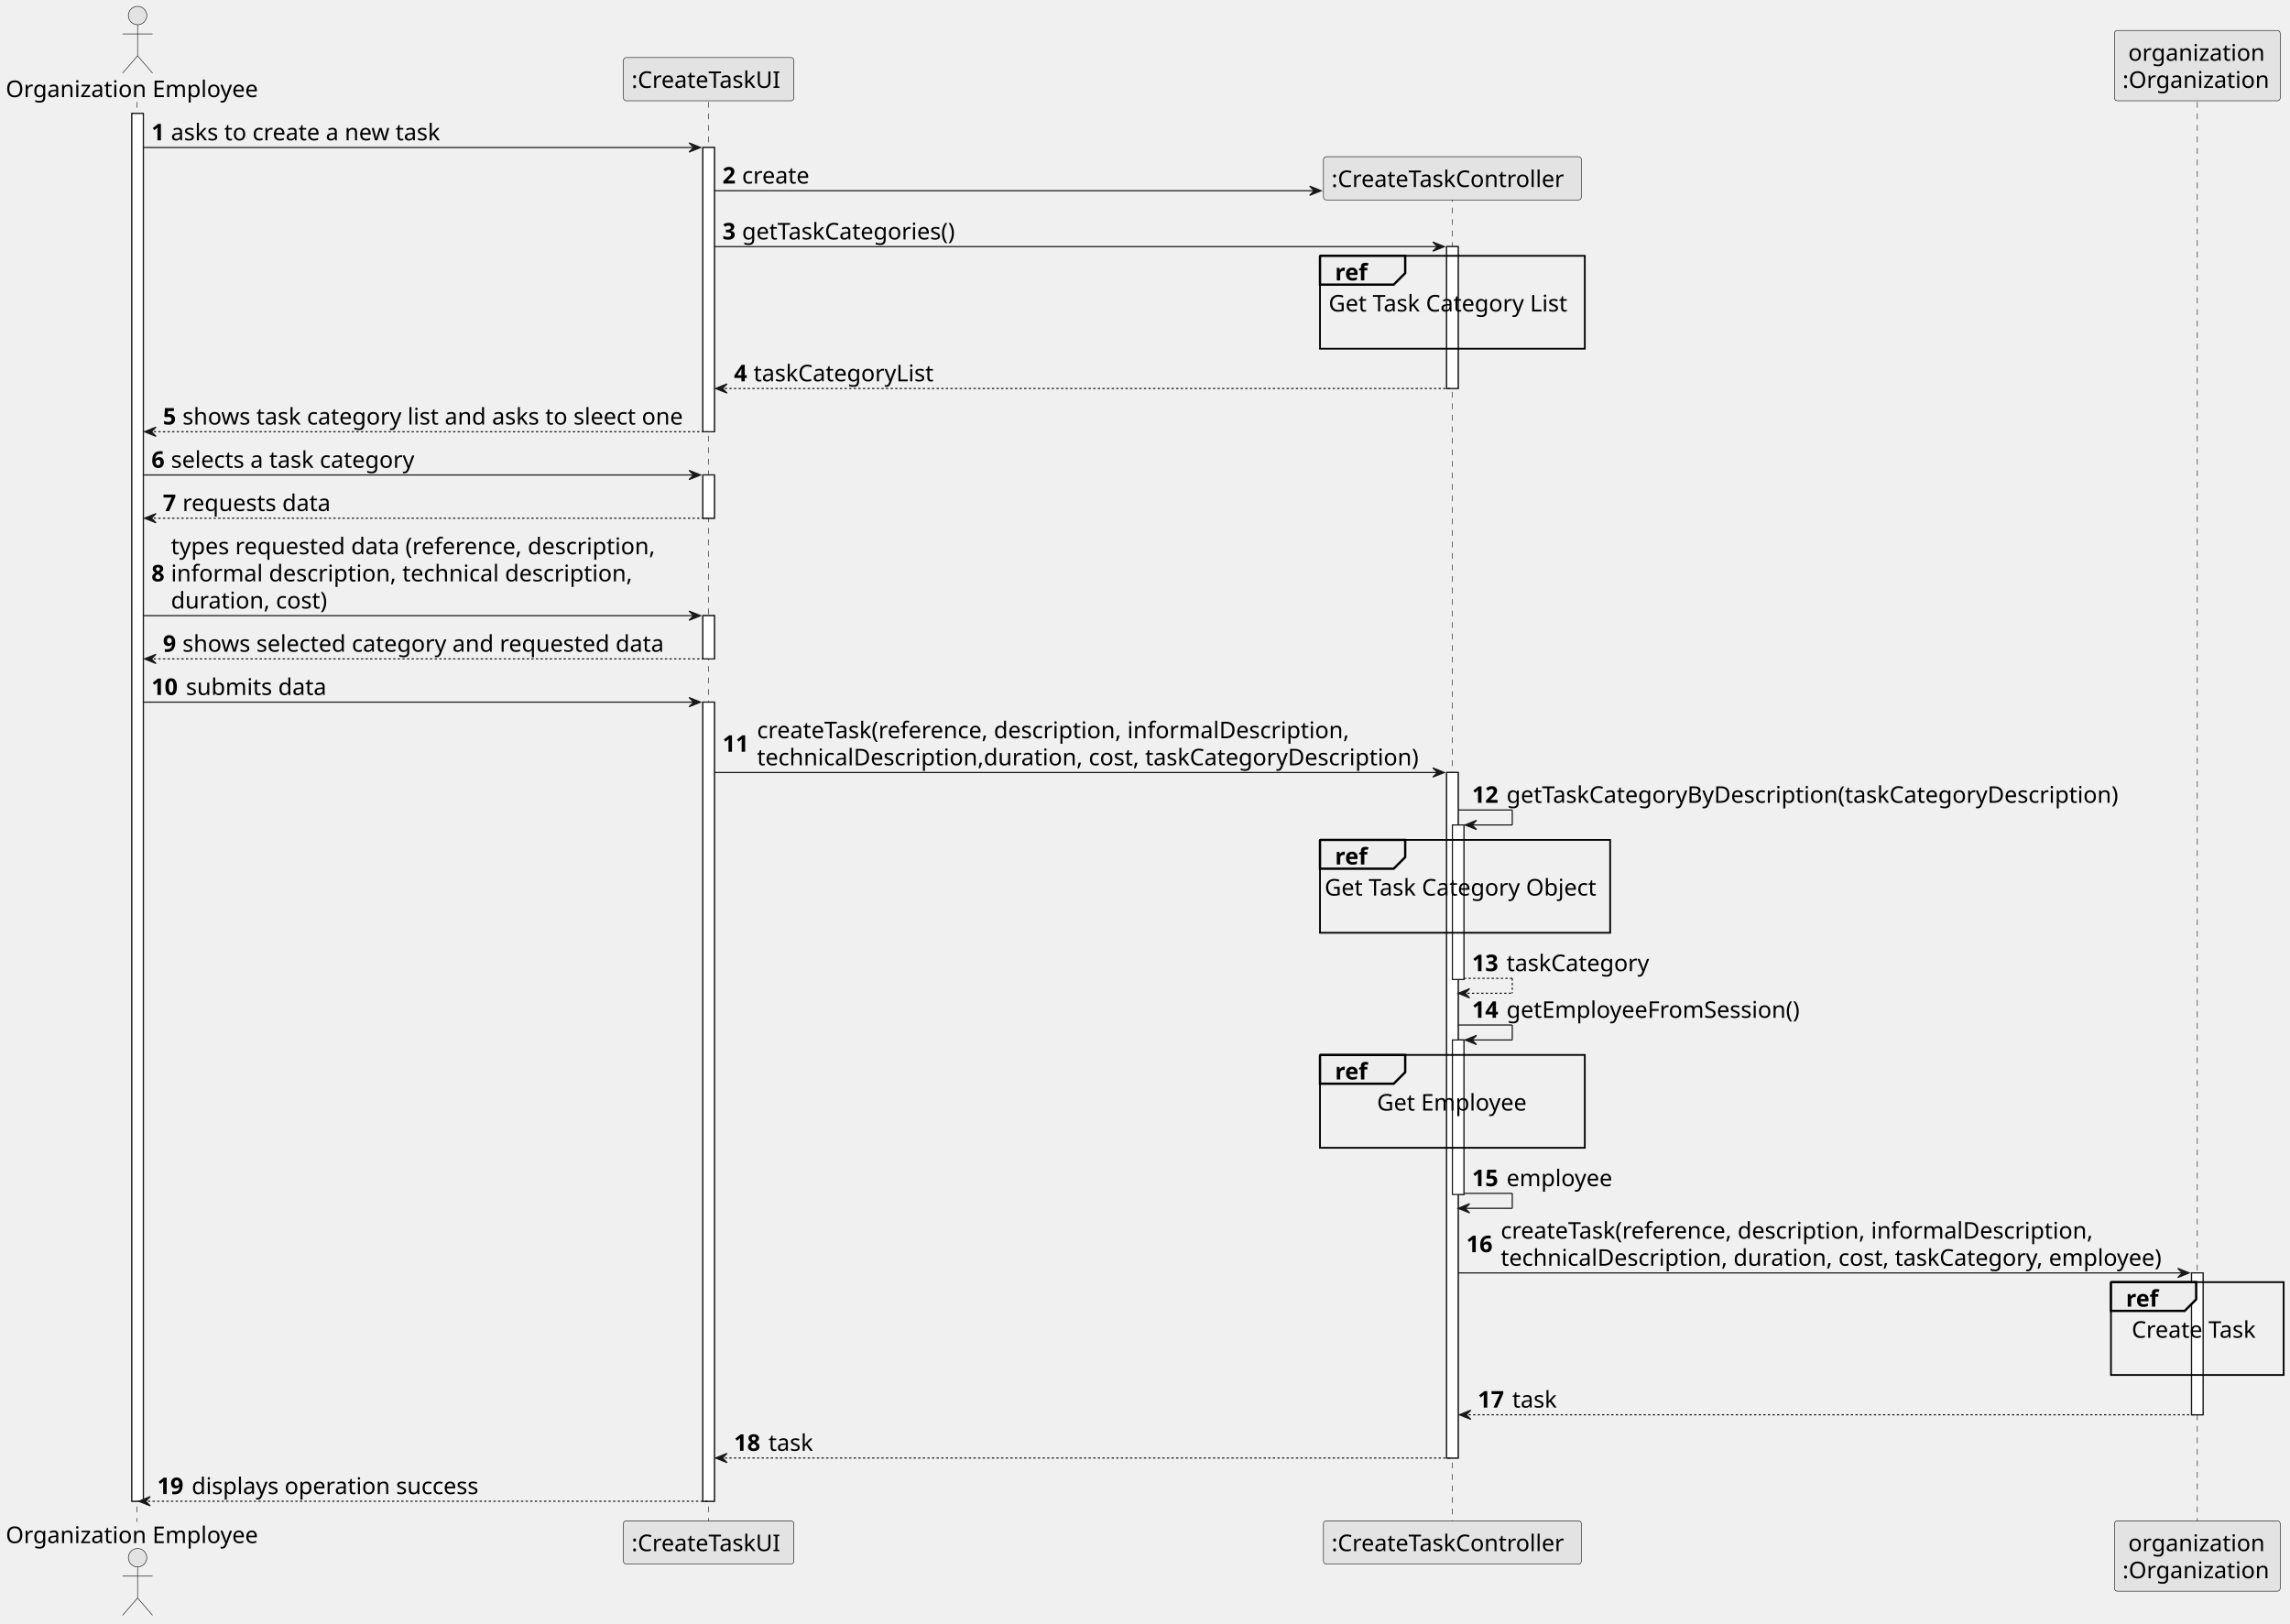
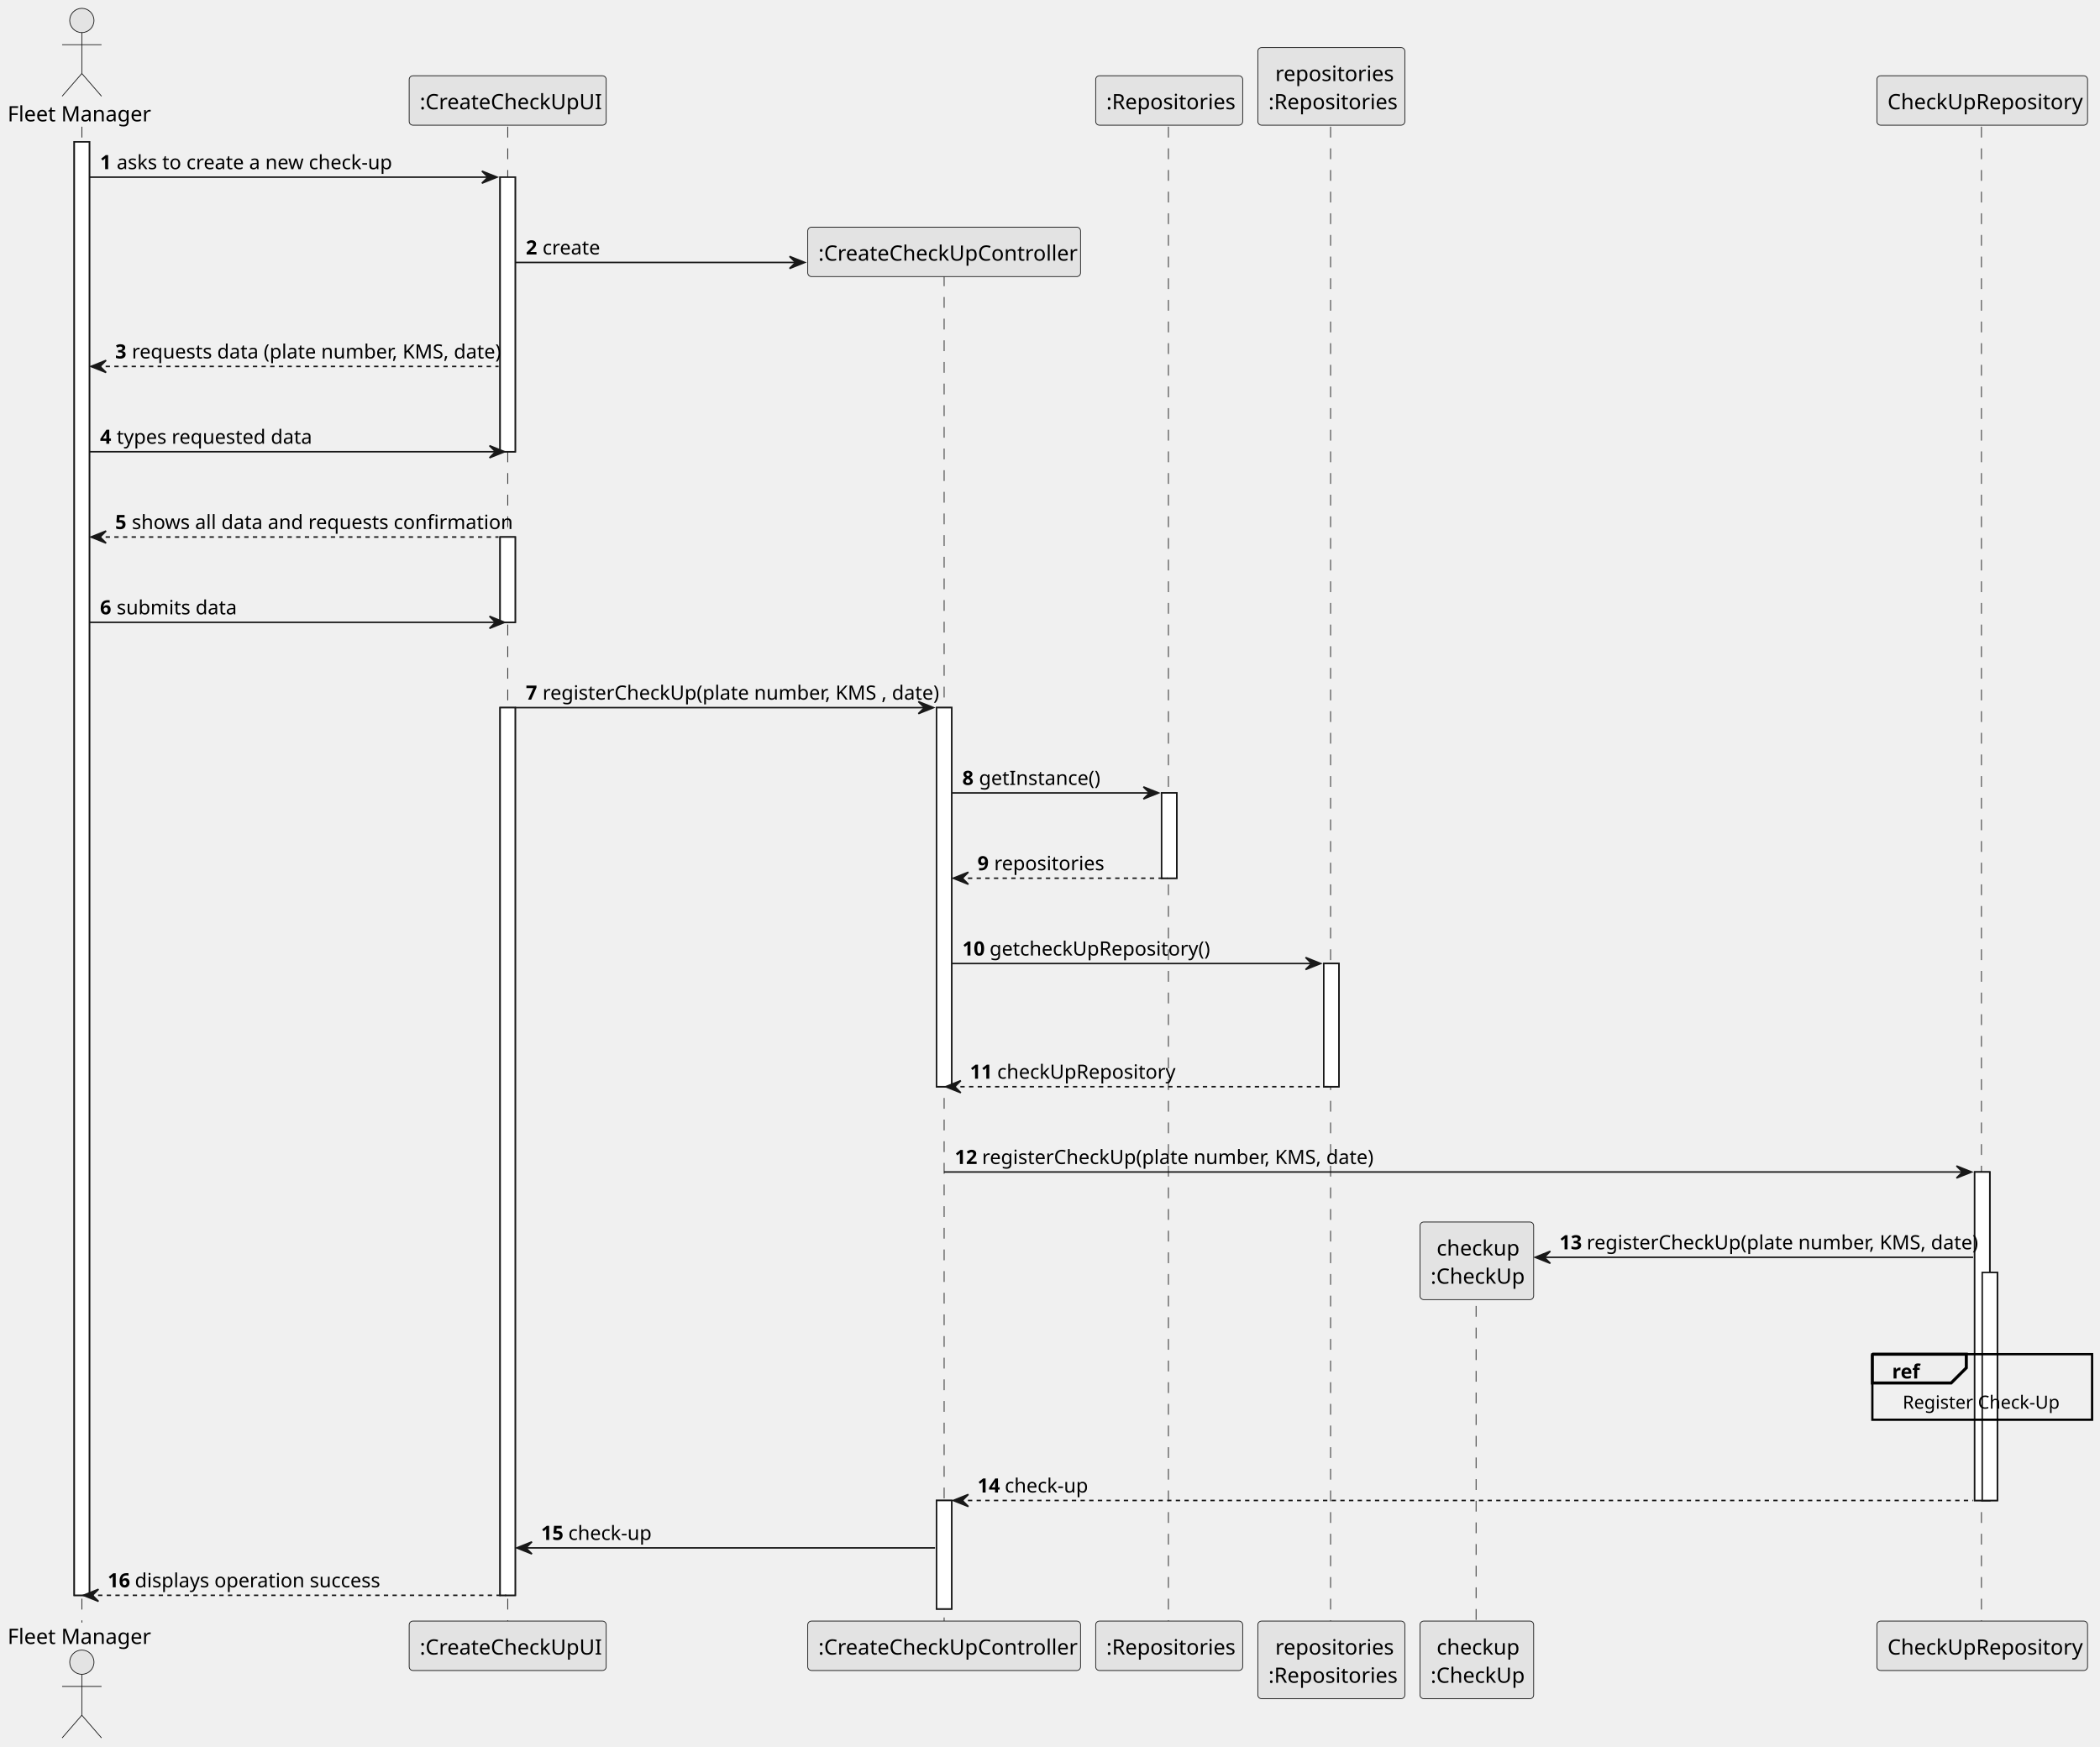
- <svg xmlns="http://www.w3.org/2000/svg" contentStyleType="text/css" height="1410px" preserveAspectRatio="none" style="width:1989px;height:1410px;background:#FFFFFF;" version="1.1" viewBox="0 0 1989 1410" width="1989px" zoomAndPan="magnify">
+ <svg xmlns="http://www.w3.org/2000/svg" contentStyleType="text/css" height="807.1px" preserveAspectRatio="none" style="width:970px;height:807px;background:#FFFFFF;" version="1.1" viewBox="0 0 970 807" width="970.2px" zoomAndPan="magnify">
  <defs />
  <g>
-     <rect fill="#FFFFFF" height="1205.414" style="stroke:#181818;stroke-width:1.0;" width="10" x="114.5" y="98.555" />
-     <rect fill="#FFFFFF" height="246.883" style="stroke:#181818;stroke-width:1.0;" width="10" x="610.5" y="128.109" />
-     <rect fill="#FFFFFF" height="37.555" style="stroke:#181818;stroke-width:1.0;" width="10" x="610.5" y="412.547" />
-     <rect fill="#FFFFFF" height="37.555" style="stroke:#181818;stroke-width:1.0;" width="10" x="610.5" y="534.766" />
-     <rect fill="#FFFFFF" height="694.094" style="stroke:#181818;stroke-width:1.0;" width="10" x="610.5" y="609.875" />
-     <rect fill="#FFFFFF" height="123.219" style="stroke:#181818;stroke-width:1.0;" width="10" x="1256.5" y="214.219" />
-     <rect fill="#FFFFFF" height="595.43" style="stroke:#181818;stroke-width:1.0;" width="10" x="1256.5" y="670.984" />
-     <rect fill="#FFFFFF" height="134.219" style="stroke:#181818;stroke-width:1.0;" width="10" x="1261.5" y="716.539" />
-     <rect fill="#FFFFFF" height="134.219" style="stroke:#181818;stroke-width:1.0;" width="10" x="1261.5" y="903.312" />
-     <rect fill="#FFFFFF" height="123.219" style="stroke:#181818;stroke-width:1.0;" width="10" x="1903.5" y="1105.641" />
-     <line style="stroke:#181818;stroke-width:0.5;stroke-dasharray:5.0,5.0;" x1="119" x2="119" y1="88.555" y2="1321.969" />
-     <line style="stroke:#181818;stroke-width:0.5;stroke-dasharray:5.0,5.0;" x1="615.5" x2="615.5" y1="88.555" y2="1321.969" />
-     <line style="stroke:#181818;stroke-width:0.5;stroke-dasharray:5.0,5.0;" x1="1261.5" x2="1261.5" y1="170.387" y2="1321.969" />
-     <line style="stroke:#181818;stroke-width:0.5;stroke-dasharray:5.0,5.0;" x1="1908.5" x2="1908.5" y1="88.555" y2="1321.969" />
-     <text fill="#000000" font-family="sans-serif" font-size="20" lengthAdjust="spacing" textLength="223" x="5" y="84.336">Organization Employee</text>
-     <ellipse cx="119.5" cy="13.5" fill="#E3E3E3" rx="8" ry="8" style="stroke:#181818;stroke-width:0.5;" />
-     <path d="M119.5,21.5 L119.5,48.5 M106.5,29.5 L132.5,29.5 M119.5,48.5 L106.5,63.5 M119.5,48.5 L132.5,63.5 " fill="none" style="stroke:#181818;stroke-width:0.5;" />
-     <text fill="#000000" font-family="sans-serif" font-size="20" lengthAdjust="spacing" textLength="223" x="5" y="1340.305">Organization Employee</text>
-     <ellipse cx="119.5" cy="1353.023" fill="#E3E3E3" rx="8" ry="8" style="stroke:#181818;stroke-width:0.5;" />
-     <path d="M119.5,1361.023 L119.5,1388.023 M106.5,1369.023 L132.5,1369.023 M119.5,1388.023 L106.5,1403.023 M119.5,1388.023 L132.5,1403.023 " fill="none" style="stroke:#181818;stroke-width:0.5;" />
-     <rect fill="#E3E3E3" height="37.555" rx="2.5" ry="2.5" style="stroke:#181818;stroke-width:0.5;" width="148" x="541.5" y="50" />
-     <text fill="#000000" font-family="sans-serif" font-size="20" lengthAdjust="spacing" textLength="134" x="548.5" y="76.336">:CreateTaskUI</text>
-     <rect fill="#E3E3E3" height="37.555" rx="2.5" ry="2.5" style="stroke:#181818;stroke-width:0.5;" width="148" x="541.5" y="1320.969" />
-     <text fill="#000000" font-family="sans-serif" font-size="20" lengthAdjust="spacing" textLength="134" x="548.5" y="1347.305">:CreateTaskUI</text>
-     <rect fill="#E3E3E3" height="37.555" rx="2.5" ry="2.5" style="stroke:#181818;stroke-width:0.5;" width="224" x="1149.5" y="1320.969" />
-     <text fill="#000000" font-family="sans-serif" font-size="20" lengthAdjust="spacing" textLength="210" x="1156.5" y="1347.305">:CreateTaskController</text>
-     <rect fill="#E3E3E3" height="61.109" rx="2.5" ry="2.5" style="stroke:#181818;stroke-width:0.5;" width="144" x="1836.5" y="26.445" />
-     <text fill="#000000" font-family="sans-serif" font-size="20" lengthAdjust="spacing" textLength="120" x="1848.5" y="52.781">organization</text>
-     <text fill="#000000" font-family="sans-serif" font-size="20" lengthAdjust="spacing" textLength="130" x="1843.5" y="76.336">:Organization</text>
-     <rect fill="#E3E3E3" height="61.109" rx="2.5" ry="2.5" style="stroke:#181818;stroke-width:0.5;" width="144" x="1836.5" y="1320.969" />
-     <text fill="#000000" font-family="sans-serif" font-size="20" lengthAdjust="spacing" textLength="120" x="1848.5" y="1347.305">organization</text>
-     <text fill="#000000" font-family="sans-serif" font-size="20" lengthAdjust="spacing" textLength="130" x="1843.5" y="1370.859">:Organization</text>
-     <rect fill="#FFFFFF" height="1205.414" style="stroke:#181818;stroke-width:1.0;" width="10" x="114.5" y="98.555" />
-     <rect fill="#FFFFFF" height="246.883" style="stroke:#181818;stroke-width:1.0;" width="10" x="610.5" y="128.109" />
-     <rect fill="#FFFFFF" height="37.555" style="stroke:#181818;stroke-width:1.0;" width="10" x="610.5" y="412.547" />
-     <rect fill="#FFFFFF" height="37.555" style="stroke:#181818;stroke-width:1.0;" width="10" x="610.5" y="534.766" />
-     <rect fill="#FFFFFF" height="694.094" style="stroke:#181818;stroke-width:1.0;" width="10" x="610.5" y="609.875" />
-     <rect fill="#FFFFFF" height="123.219" style="stroke:#181818;stroke-width:1.0;" width="10" x="1256.5" y="214.219" />
-     <rect fill="#FFFFFF" height="595.43" style="stroke:#181818;stroke-width:1.0;" width="10" x="1256.5" y="670.984" />
-     <rect fill="#FFFFFF" height="134.219" style="stroke:#181818;stroke-width:1.0;" width="10" x="1261.5" y="716.539" />
-     <rect fill="#FFFFFF" height="134.219" style="stroke:#181818;stroke-width:1.0;" width="10" x="1261.5" y="903.312" />
-     <rect fill="#FFFFFF" height="123.219" style="stroke:#181818;stroke-width:1.0;" width="10" x="1903.5" y="1105.641" />
-     <polygon fill="#181818" points="598.5,124.109,608.5,128.109,598.5,132.109,602.5,128.109" style="stroke:#181818;stroke-width:1.0;" />
-     <line style="stroke:#181818;stroke-width:1.0;" x1="124.5" x2="604.5" y1="128.109" y2="128.109" />
-     <text fill="#000000" font-family="sans-serif" font-size="20" font-weight="bold" lengthAdjust="spacing" textLength="13" x="131.5" y="121.891">1</text>
-     <text fill="#000000" font-family="sans-serif" font-size="20" lengthAdjust="spacing" textLength="239" x="148.5" y="121.891">asks to create a new task</text>
-     <polygon fill="#181818" points="1137.5,161.664,1147.5,165.664,1137.5,169.664,1141.5,165.664" style="stroke:#181818;stroke-width:1.0;" />
-     <line style="stroke:#181818;stroke-width:1.0;" x1="620.5" x2="1143.5" y1="165.664" y2="165.664" />
-     <text fill="#000000" font-family="sans-serif" font-size="20" font-weight="bold" lengthAdjust="spacing" textLength="13" x="627.5" y="159.445">2</text>
-     <text fill="#000000" font-family="sans-serif" font-size="20" lengthAdjust="spacing" textLength="58" x="644.5" y="159.445">create</text>
-     <rect fill="#E3E3E3" height="37.555" rx="2.5" ry="2.5" style="stroke:#181818;stroke-width:0.5;" width="224" x="1149.5" y="136.109" />
-     <text fill="#000000" font-family="sans-serif" font-size="20" lengthAdjust="spacing" textLength="210" x="1156.5" y="162.445">:CreateTaskController</text>
-     <polygon fill="#181818" points="1244.5,210.219,1254.5,214.219,1244.5,218.219,1248.5,214.219" style="stroke:#181818;stroke-width:1.0;" />
-     <line style="stroke:#181818;stroke-width:1.0;" x1="620.5" x2="1250.5" y1="214.219" y2="214.219" />
-     <text fill="#000000" font-family="sans-serif" font-size="20" font-weight="bold" lengthAdjust="spacing" textLength="13" x="627.5" y="208">3</text>
-     <text fill="#000000" font-family="sans-serif" font-size="20" lengthAdjust="spacing" textLength="192" x="644.5" y="208">getTaskCategories()</text>
-     <rect fill="none" height="80.664" style="stroke:#000000;stroke-width:1.5;" width="230" x="1146.5" y="222.219" />
-     <path d="M1146.5,222.219 L1220.5,222.219 L1220.5,237.219 L1210.5,247.219 L1146.5,247.219 L1146.5,222.219 " fill="#EEEEEE" style="stroke:#000000;stroke-width:2.0;" />
-     <text fill="#000000" font-family="sans-serif" font-size="20" font-weight="bold" lengthAdjust="spacing" textLength="29" x="1159.5" y="243.555">ref</text>
-     <text fill="#000000" font-family="sans-serif" font-size="20" lengthAdjust="spacing" textLength="215" x="1154" y="270.555">Get Task Category List</text>
-     <text fill="#000000" font-family="sans-serif" font-size="20" lengthAdjust="spacing" textLength="6" x="1258.5" y="294.109"> </text>
-     <polygon fill="#181818" points="631.5,333.438,621.5,337.438,631.5,341.438,627.5,337.438" style="stroke:#181818;stroke-width:1.0;" />
-     <line style="stroke:#181818;stroke-width:1.0;stroke-dasharray:2.0,2.0;" x1="625.5" x2="1260.5" y1="337.438" y2="337.438" />
-     <text fill="#000000" font-family="sans-serif" font-size="20" font-weight="bold" lengthAdjust="spacing" textLength="13" x="637.5" y="331.219">4</text>
-     <text fill="#000000" font-family="sans-serif" font-size="20" lengthAdjust="spacing" textLength="159" x="654.5" y="331.219">taskCategoryList</text>
-     <polygon fill="#181818" points="135.5,370.992,125.5,374.992,135.5,378.992,131.5,374.992" style="stroke:#181818;stroke-width:1.0;" />
-     <line style="stroke:#181818;stroke-width:1.0;stroke-dasharray:2.0,2.0;" x1="129.5" x2="614.5" y1="374.992" y2="374.992" />
-     <text fill="#000000" font-family="sans-serif" font-size="20" font-weight="bold" lengthAdjust="spacing" textLength="13" x="141.5" y="368.773">5</text>
-     <text fill="#000000" font-family="sans-serif" font-size="20" lengthAdjust="spacing" textLength="445" x="158.5" y="368.773">shows task category list and asks to sleect one</text>
-     <polygon fill="#181818" points="598.5,408.547,608.5,412.547,598.5,416.547,602.5,412.547" style="stroke:#181818;stroke-width:1.0;" />
-     <line style="stroke:#181818;stroke-width:1.0;" x1="124.5" x2="604.5" y1="412.547" y2="412.547" />
-     <text fill="#000000" font-family="sans-serif" font-size="20" font-weight="bold" lengthAdjust="spacing" textLength="13" x="131.5" y="406.328">6</text>
-     <text fill="#000000" font-family="sans-serif" font-size="20" lengthAdjust="spacing" textLength="215" x="148.5" y="406.328">selects a task category</text>
-     <polygon fill="#181818" points="135.5,446.102,125.5,450.102,135.5,454.102,131.5,450.102" style="stroke:#181818;stroke-width:1.0;" />
-     <line style="stroke:#181818;stroke-width:1.0;stroke-dasharray:2.0,2.0;" x1="129.5" x2="614.5" y1="450.102" y2="450.102" />
-     <text fill="#000000" font-family="sans-serif" font-size="20" font-weight="bold" lengthAdjust="spacing" textLength="13" x="141.5" y="443.883">7</text>
-     <text fill="#000000" font-family="sans-serif" font-size="20" lengthAdjust="spacing" textLength="130" x="158.5" y="443.883">requests data</text>
-     <polygon fill="#181818" points="598.5,530.766,608.5,534.766,598.5,538.766,602.5,534.766" style="stroke:#181818;stroke-width:1.0;" />
-     <line style="stroke:#181818;stroke-width:1.0;" x1="124.5" x2="604.5" y1="534.766" y2="534.766" />
-     <text fill="#000000" font-family="sans-serif" font-size="20" font-weight="bold" lengthAdjust="spacing" textLength="13" x="131.5" y="504.992">8</text>
-     <text fill="#000000" font-family="sans-serif" font-size="20" lengthAdjust="spacing" textLength="429" x="148.5" y="481.438">types requested data (reference, description,</text>
-     <text fill="#000000" font-family="sans-serif" font-size="20" lengthAdjust="spacing" textLength="412" x="148.5" y="504.992">informal description, technical description,</text>
-     <text fill="#000000" font-family="sans-serif" font-size="20" lengthAdjust="spacing" textLength="139" x="148.5" y="528.547">duration, cost)</text>
-     <polygon fill="#181818" points="135.5,568.32,125.5,572.32,135.5,576.32,131.5,572.32" style="stroke:#181818;stroke-width:1.0;" />
-     <line style="stroke:#181818;stroke-width:1.0;stroke-dasharray:2.0,2.0;" x1="129.5" x2="614.5" y1="572.32" y2="572.32" />
-     <text fill="#000000" font-family="sans-serif" font-size="20" font-weight="bold" lengthAdjust="spacing" textLength="13" x="141.5" y="566.102">9</text>
-     <text fill="#000000" font-family="sans-serif" font-size="20" lengthAdjust="spacing" textLength="423" x="158.5" y="566.102">shows selected category and requested data</text>
-     <polygon fill="#181818" points="598.5,605.875,608.5,609.875,598.5,613.875,602.5,609.875" style="stroke:#181818;stroke-width:1.0;" />
-     <line style="stroke:#181818;stroke-width:1.0;" x1="124.5" x2="604.5" y1="609.875" y2="609.875" />
-     <text fill="#000000" font-family="sans-serif" font-size="20" font-weight="bold" lengthAdjust="spacing" textLength="26" x="131.5" y="603.656">10</text>
-     <text fill="#000000" font-family="sans-serif" font-size="20" lengthAdjust="spacing" textLength="125" x="161.5" y="603.656">submits data</text>
-     <polygon fill="#181818" points="1244.5,666.984,1254.5,670.984,1244.5,674.984,1248.5,670.984" style="stroke:#181818;stroke-width:1.0;" />
-     <line style="stroke:#181818;stroke-width:1.0;" x1="620.5" x2="1250.5" y1="670.984" y2="670.984" />
-     <text fill="#000000" font-family="sans-serif" font-size="20" font-weight="bold" lengthAdjust="spacing" textLength="26" x="627.5" y="652.988">11</text>
-     <text fill="#000000" font-family="sans-serif" font-size="20" lengthAdjust="spacing" textLength="529" x="657.5" y="641.211">createTask(reference, description, informalDescription,</text>
-     <text fill="#000000" font-family="sans-serif" font-size="20" lengthAdjust="spacing" textLength="587" x="657.5" y="664.766">technicalDescription,duration, cost, taskCategoryDescription)</text>
-     <line style="stroke:#181818;stroke-width:1.0;" x1="1266.5" x2="1313.5" y1="703.539" y2="703.539" />
-     <line style="stroke:#181818;stroke-width:1.0;" x1="1313.5" x2="1313.5" y1="703.539" y2="716.539" />
-     <line style="stroke:#181818;stroke-width:1.0;" x1="1272.5" x2="1313.5" y1="716.539" y2="716.539" />
-     <polygon fill="#181818" points="1282.5,712.539,1272.5,716.539,1282.5,720.539,1278.5,716.539" style="stroke:#181818;stroke-width:1.0;" />
-     <text fill="#000000" font-family="sans-serif" font-size="20" font-weight="bold" lengthAdjust="spacing" textLength="26" x="1278.5" y="697.32">12</text>
-     <text fill="#000000" font-family="sans-serif" font-size="20" lengthAdjust="spacing" textLength="542" x="1308.5" y="697.32">getTaskCategoryByDescription(taskCategoryDescription)</text>
-     <rect fill="none" height="80.664" style="stroke:#000000;stroke-width:1.5;" width="252" x="1146.5" y="729.539" />
-     <path d="M1146.5,729.539 L1220.5,729.539 L1220.5,744.539 L1210.5,754.539 L1146.5,754.539 L1146.5,729.539 " fill="#EEEEEE" style="stroke:#000000;stroke-width:2.0;" />
-     <text fill="#000000" font-family="sans-serif" font-size="20" font-weight="bold" lengthAdjust="spacing" textLength="29" x="1159.5" y="750.875">ref</text>
-     <text fill="#000000" font-family="sans-serif" font-size="20" lengthAdjust="spacing" textLength="244" x="1150.5" y="777.875">Get Task Category Object</text>
-     <text fill="#000000" font-family="sans-serif" font-size="20" lengthAdjust="spacing" textLength="6" x="1269.5" y="801.43"> </text>
-     <line style="stroke:#181818;stroke-width:1.0;stroke-dasharray:2.0,2.0;" x1="1271.5" x2="1313.5" y1="849.758" y2="849.758" />
-     <line style="stroke:#181818;stroke-width:1.0;stroke-dasharray:2.0,2.0;" x1="1313.5" x2="1313.5" y1="849.758" y2="862.758" />
-     <line style="stroke:#181818;stroke-width:1.0;stroke-dasharray:2.0,2.0;" x1="1266.5" x2="1313.5" y1="862.758" y2="862.758" />
-     <polygon fill="#181818" points="1276.5,858.758,1266.5,862.758,1276.5,866.758,1272.5,862.758" style="stroke:#181818;stroke-width:1.0;" />
-     <text fill="#000000" font-family="sans-serif" font-size="20" font-weight="bold" lengthAdjust="spacing" textLength="26" x="1278.5" y="843.539">13</text>
-     <text fill="#000000" font-family="sans-serif" font-size="20" lengthAdjust="spacing" textLength="125" x="1308.5" y="843.539">taskCategory</text>
-     <line style="stroke:#181818;stroke-width:1.0;" x1="1266.5" x2="1313.5" y1="890.312" y2="890.312" />
-     <line style="stroke:#181818;stroke-width:1.0;" x1="1313.5" x2="1313.5" y1="890.312" y2="903.312" />
-     <line style="stroke:#181818;stroke-width:1.0;" x1="1272.5" x2="1313.5" y1="903.312" y2="903.312" />
-     <polygon fill="#181818" points="1282.5,899.312,1272.5,903.312,1282.5,907.312,1278.5,903.312" style="stroke:#181818;stroke-width:1.0;" />
-     <text fill="#000000" font-family="sans-serif" font-size="20" font-weight="bold" lengthAdjust="spacing" textLength="26" x="1278.5" y="884.094">14</text>
-     <text fill="#000000" font-family="sans-serif" font-size="20" lengthAdjust="spacing" textLength="259" x="1308.5" y="884.094">getEmployeeFromSession()</text>
-     <rect fill="none" height="80.664" style="stroke:#000000;stroke-width:1.5;" width="230" x="1146.5" y="916.312" />
-     <path d="M1146.5,916.312 L1220.5,916.312 L1220.5,931.312 L1210.5,941.312 L1146.5,941.312 L1146.5,916.312 " fill="#EEEEEE" style="stroke:#000000;stroke-width:2.0;" />
-     <text fill="#000000" font-family="sans-serif" font-size="20" font-weight="bold" lengthAdjust="spacing" textLength="29" x="1159.5" y="937.648">ref</text>
-     <text fill="#000000" font-family="sans-serif" font-size="20" lengthAdjust="spacing" textLength="131" x="1196" y="964.648">Get Employee</text>
-     <text fill="#000000" font-family="sans-serif" font-size="20" lengthAdjust="spacing" textLength="6" x="1258.5" y="988.203"> </text>
-     <line style="stroke:#181818;stroke-width:1.0;" x1="1271.5" x2="1313.5" y1="1036.531" y2="1036.531" />
-     <line style="stroke:#181818;stroke-width:1.0;" x1="1313.5" x2="1313.5" y1="1036.531" y2="1049.531" />
-     <line style="stroke:#181818;stroke-width:1.0;" x1="1266.5" x2="1313.5" y1="1049.531" y2="1049.531" />
-     <polygon fill="#181818" points="1276.5,1045.531,1266.5,1049.531,1276.5,1053.531,1272.5,1049.531" style="stroke:#181818;stroke-width:1.0;" />
-     <text fill="#000000" font-family="sans-serif" font-size="20" font-weight="bold" lengthAdjust="spacing" textLength="26" x="1278.5" y="1030.312">15</text>
-     <text fill="#000000" font-family="sans-serif" font-size="20" lengthAdjust="spacing" textLength="93" x="1308.5" y="1030.312">employee</text>
-     <polygon fill="#181818" points="1891.5,1101.641,1901.5,1105.641,1891.5,1109.641,1895.5,1105.641" style="stroke:#181818;stroke-width:1.0;" />
-     <line style="stroke:#181818;stroke-width:1.0;" x1="1266.5" x2="1897.5" y1="1105.641" y2="1105.641" />
-     <text fill="#000000" font-family="sans-serif" font-size="20" font-weight="bold" lengthAdjust="spacing" textLength="26" x="1273.5" y="1087.645">16</text>
-     <text fill="#000000" font-family="sans-serif" font-size="20" lengthAdjust="spacing" textLength="529" x="1303.5" y="1075.867">createTask(reference, description, informalDescription,</text>
-     <text fill="#000000" font-family="sans-serif" font-size="20" lengthAdjust="spacing" textLength="588" x="1303.5" y="1099.422">technicalDescription, duration, cost, taskCategory, employee)</text>
-     <rect fill="none" height="80.664" style="stroke:#000000;stroke-width:1.5;" width="150" x="1833.5" y="1113.641" />
-     <path d="M1833.5,1113.641 L1907.5,1113.641 L1907.5,1128.641 L1897.5,1138.641 L1833.5,1138.641 L1833.5,1113.641 " fill="#EEEEEE" style="stroke:#000000;stroke-width:2.0;" />
-     <text fill="#000000" font-family="sans-serif" font-size="20" font-weight="bold" lengthAdjust="spacing" textLength="29" x="1846.5" y="1134.977">ref</text>
-     <text fill="#000000" font-family="sans-serif" font-size="20" lengthAdjust="spacing" textLength="114" x="1851.5" y="1161.977">Create Task</text>
-     <text fill="#000000" font-family="sans-serif" font-size="20" lengthAdjust="spacing" textLength="6" x="1905.5" y="1185.531"> </text>
-     <polygon fill="#181818" points="1277.5,1224.859,1267.5,1228.859,1277.5,1232.859,1273.5,1228.859" style="stroke:#181818;stroke-width:1.0;" />
-     <line style="stroke:#181818;stroke-width:1.0;stroke-dasharray:2.0,2.0;" x1="1271.5" x2="1907.5" y1="1228.859" y2="1228.859" />
-     <text fill="#000000" font-family="sans-serif" font-size="20" font-weight="bold" lengthAdjust="spacing" textLength="26" x="1283.5" y="1222.641">17</text>
-     <text fill="#000000" font-family="sans-serif" font-size="20" lengthAdjust="spacing" textLength="40" x="1313.5" y="1222.641">task</text>
-     <polygon fill="#181818" points="631.5,1262.414,621.5,1266.414,631.5,1270.414,627.5,1266.414" style="stroke:#181818;stroke-width:1.0;" />
-     <line style="stroke:#181818;stroke-width:1.0;stroke-dasharray:2.0,2.0;" x1="625.5" x2="1260.5" y1="1266.414" y2="1266.414" />
-     <text fill="#000000" font-family="sans-serif" font-size="20" font-weight="bold" lengthAdjust="spacing" textLength="26" x="637.5" y="1260.195">18</text>
-     <text fill="#000000" font-family="sans-serif" font-size="20" lengthAdjust="spacing" textLength="40" x="667.5" y="1260.195">task</text>
-     <polygon fill="#181818" points="130.5,1299.969,120.5,1303.969,130.5,1307.969,126.5,1303.969" style="stroke:#181818;stroke-width:1.0;" />
-     <line style="stroke:#181818;stroke-width:1.0;stroke-dasharray:2.0,2.0;" x1="124.5" x2="614.5" y1="1303.969" y2="1303.969" />
-     <text fill="#000000" font-family="sans-serif" font-size="20" font-weight="bold" lengthAdjust="spacing" textLength="26" x="136.5" y="1297.75">19</text>
-     <text fill="#000000" font-family="sans-serif" font-size="20" lengthAdjust="spacing" textLength="256" x="166.5" y="1297.75">displays operation success</text>
+     <rect fill="#FFFFFF" height="671.433" style="stroke:#181818;stroke-width:0.7;" width="7" x="34.3" y="65.535" />
+     <rect fill="#FFFFFF" height="126.842" style="stroke:#181818;stroke-width:0.7;" width="7" x="231" y="81.838" />
+     <rect fill="#FFFFFF" height="39.404" style="stroke:#181818;stroke-width:0.7;" width="7" x="231" y="248.084" />
+     <rect fill="#FFFFFF" height="410.076" style="stroke:#181818;stroke-width:0.7;" width="7" x="231" y="326.892" />
+     <rect fill="#FFFFFF" height="175.115" style="stroke:#181818;stroke-width:0.7;" width="7" x="432.6" y="326.892" />
+     <rect fill="#FFFFFF" height="50.107" style="stroke:#181818;stroke-width:0.7;" width="7" x="432.6" y="693.16" />
+     <rect fill="#FFFFFF" height="39.404" style="stroke:#181818;stroke-width:0.7;" width="7" x="536.55" y="366.296" />
+     <rect fill="#FFFFFF" height="56.904" style="stroke:#181818;stroke-width:0.7;" width="7" x="611.45" y="445.103" />
+     <rect fill="#FFFFFF" height="151.75" style="stroke:#181818;stroke-width:0.7;" width="7" x="912.1" y="541.41" />
+     <rect fill="#FFFFFF" height="105.346" style="stroke:#181818;stroke-width:0.7;" width="7" x="915.6" y="587.814" />
+     <line style="stroke:#181818;stroke-width:0.35;stroke-dasharray:5.0,5.0;" x1="37.8" x2="37.8" y1="58.535" y2="749.567" />
+     <line style="stroke:#181818;stroke-width:0.35;stroke-dasharray:5.0,5.0;" x1="234.5" x2="234.5" y1="58.535" y2="749.567" />
+     <line style="stroke:#181818;stroke-width:0.35;stroke-dasharray:5.0,5.0;" x1="436.1" x2="436.1" y1="127.206" y2="749.567" />
+     <line style="stroke:#181818;stroke-width:0.35;stroke-dasharray:5.0,5.0;" x1="539.7" x2="539.7" y1="58.535" y2="749.567" />
+     <line style="stroke:#181818;stroke-width:0.35;stroke-dasharray:5.0,5.0;" x1="614.6" x2="614.6" y1="58.535" y2="749.567" />
+     <line style="stroke:#181818;stroke-width:0.35;stroke-dasharray:5.0,5.0;" x1="681.8" x2="681.8" y1="593.295" y2="749.567" />
+     <line style="stroke:#181818;stroke-width:0.35;stroke-dasharray:5.0,5.0;" x1="915.25" x2="915.25" y1="58.535" y2="749.567" />
+     <text fill="#000000" font-family="sans-serif" font-size="9.8" lengthAdjust="spacing" textLength="64.4" x="3.5" y="56.075">Fleet Manager</text>
+     <ellipse cx="37.8" cy="9.45" fill="#E3E3E3" rx="5.6" ry="5.6" style="stroke:#181818;stroke-width:0.35;" />
+     <path d="M37.8,15.05 L37.8,33.95 M28.7,20.65 L46.9,20.65 M37.8,33.95 L28.7,44.45 M37.8,33.95 L46.9,44.45 " fill="none" style="stroke:#181818;stroke-width:0.35;" />
+     <text fill="#000000" font-family="sans-serif" font-size="9.8" lengthAdjust="spacing" textLength="64.4" x="3.5" y="759.443">Fleet Manager</text>
+     <ellipse cx="37.8" cy="767.852" fill="#E3E3E3" rx="5.6" ry="5.6" style="stroke:#181818;stroke-width:0.35;" />
+     <path d="M37.8,773.452 L37.8,792.352 M28.7,779.052 L46.9,779.052 M37.8,792.352 L28.7,802.852 M37.8,792.352 L46.9,802.852 " fill="none" style="stroke:#181818;stroke-width:0.35;" />
+     <rect fill="#E3E3E3" height="22.835" rx="1.75" ry="1.75" style="stroke:#181818;stroke-width:0.35;" width="91" x="189" y="35" />
+     <text fill="#000000" font-family="sans-serif" font-size="9.8" lengthAdjust="spacing" textLength="81.2" x="193.9" y="50.475">:CreateCheckUpUI</text>
+     <rect fill="#E3E3E3" height="22.835" rx="1.75" ry="1.75" style="stroke:#181818;stroke-width:0.35;" width="91" x="189" y="748.867" />
+     <text fill="#000000" font-family="sans-serif" font-size="9.8" lengthAdjust="spacing" textLength="81.2" x="193.9" y="764.343">:CreateCheckUpUI</text>
+     <rect fill="#E3E3E3" height="22.835" rx="1.75" ry="1.75" style="stroke:#181818;stroke-width:0.35;" width="126" x="373.1" y="748.867" />
+     <text fill="#000000" font-family="sans-serif" font-size="9.8" lengthAdjust="spacing" textLength="116.2" x="378" y="764.343">:CreateCheckUpController</text>
+     <rect fill="#E3E3E3" height="22.835" rx="1.75" ry="1.75" style="stroke:#181818;stroke-width:0.35;" width="67.9" x="506.1" y="35" />
+     <text fill="#000000" font-family="sans-serif" font-size="9.8" lengthAdjust="spacing" textLength="58.1" x="511" y="50.475">:Repositories</text>
+     <rect fill="#E3E3E3" height="22.835" rx="1.75" ry="1.75" style="stroke:#181818;stroke-width:0.35;" width="67.9" x="506.1" y="748.867" />
+     <text fill="#000000" font-family="sans-serif" font-size="9.8" lengthAdjust="spacing" textLength="58.1" x="511" y="764.343">:Repositories</text>
+     <rect fill="#E3E3E3" height="35.87" rx="1.75" ry="1.75" style="stroke:#181818;stroke-width:0.35;" width="67.9" x="581" y="21.965" />
+     <text fill="#000000" font-family="sans-serif" font-size="9.8" lengthAdjust="spacing" textLength="51.8" x="589.05" y="37.44">repositories</text>
+     <text fill="#000000" font-family="sans-serif" font-size="9.8" lengthAdjust="spacing" textLength="58.1" x="585.9" y="50.475">:Repositories</text>
+     <rect fill="#E3E3E3" height="35.87" rx="1.75" ry="1.75" style="stroke:#181818;stroke-width:0.35;" width="67.9" x="581" y="748.867" />
+     <text fill="#000000" font-family="sans-serif" font-size="9.8" lengthAdjust="spacing" textLength="51.8" x="589.05" y="764.343">repositories</text>
+     <text fill="#000000" font-family="sans-serif" font-size="9.8" lengthAdjust="spacing" textLength="58.1" x="585.9" y="777.377">:Repositories</text>
+     <rect fill="#E3E3E3" height="35.87" rx="1.75" ry="1.75" style="stroke:#181818;stroke-width:0.35;" width="52.5" x="655.9" y="748.867" />
+     <text fill="#000000" font-family="sans-serif" font-size="9.8" lengthAdjust="spacing" textLength="37.1" x="663.6" y="764.343">checkup</text>
+     <text fill="#000000" font-family="sans-serif" font-size="9.8" lengthAdjust="spacing" textLength="42.7" x="660.8" y="777.377">:CheckUp</text>
+     <rect fill="#E3E3E3" height="22.835" rx="1.75" ry="1.75" style="stroke:#181818;stroke-width:0.35;" width="97.3" x="866.95" y="35" />
+     <text fill="#000000" font-family="sans-serif" font-size="9.8" lengthAdjust="spacing" textLength="87.5" x="871.85" y="50.475">CheckUpRepository</text>
+     <rect fill="#E3E3E3" height="22.835" rx="1.75" ry="1.75" style="stroke:#181818;stroke-width:0.35;" width="97.3" x="866.95" y="748.867" />
+     <text fill="#000000" font-family="sans-serif" font-size="9.8" lengthAdjust="spacing" textLength="87.5" x="871.85" y="764.343">CheckUpRepository</text>
+     <rect fill="#FFFFFF" height="671.433" style="stroke:#181818;stroke-width:0.7;" width="7" x="34.3" y="65.535" />
+     <rect fill="#FFFFFF" height="126.842" style="stroke:#181818;stroke-width:0.7;" width="7" x="231" y="81.838" />
+     <rect fill="#FFFFFF" height="39.404" style="stroke:#181818;stroke-width:0.7;" width="7" x="231" y="248.084" />
+     <rect fill="#FFFFFF" height="410.076" style="stroke:#181818;stroke-width:0.7;" width="7" x="231" y="326.892" />
+     <rect fill="#FFFFFF" height="175.115" style="stroke:#181818;stroke-width:0.7;" width="7" x="432.6" y="326.892" />
+     <rect fill="#FFFFFF" height="50.107" style="stroke:#181818;stroke-width:0.7;" width="7" x="432.6" y="693.16" />
+     <rect fill="#FFFFFF" height="39.404" style="stroke:#181818;stroke-width:0.7;" width="7" x="536.55" y="366.296" />
+     <rect fill="#FFFFFF" height="56.904" style="stroke:#181818;stroke-width:0.7;" width="7" x="611.45" y="445.103" />
+     <rect fill="#FFFFFF" height="151.75" style="stroke:#181818;stroke-width:0.7;" width="7" x="912.1" y="541.41" />
+     <rect fill="#FFFFFF" height="105.346" style="stroke:#181818;stroke-width:0.7;" width="7" x="915.6" y="587.814" />
+     <polygon fill="#181818" points="222.6,79.038,229.6,81.838,222.6,84.638,225.4,81.838" style="stroke:#181818;stroke-width:0.7;" />
+     <line style="stroke:#181818;stroke-width:0.7;" x1="41.3" x2="226.8" y1="81.838" y2="81.838" />
+     <text fill="#000000" font-family="sans-serif" font-size="9.1" font-weight="bold" lengthAdjust="spacing" textLength="4.9" x="46.2" y="78.155">1</text>
+     <text fill="#000000" font-family="sans-serif" font-size="9.1" lengthAdjust="spacing" textLength="124.6" x="53.9" y="78.155">asks to create a new check-up</text>
+     <polygon fill="#181818" points="364.7,118.442,371.7,121.242,364.7,124.042,367.5,121.242" style="stroke:#181818;stroke-width:0.7;" />
+     <line style="stroke:#181818;stroke-width:0.7;" x1="238" x2="368.9" y1="121.242" y2="121.242" />
+     <text fill="#000000" font-family="sans-serif" font-size="9.1" font-weight="bold" lengthAdjust="spacing" textLength="4.9" x="242.9" y="117.558">2</text>
+     <text fill="#000000" font-family="sans-serif" font-size="9.1" lengthAdjust="spacing" textLength="25.2" x="250.6" y="117.558">create</text>
+     <rect fill="#E3E3E3" height="22.835" rx="1.75" ry="1.75" style="stroke:#181818;stroke-width:0.35;" width="126" x="373.1" y="104.939" />
+     <text fill="#000000" font-family="sans-serif" font-size="9.8" lengthAdjust="spacing" textLength="116.2" x="378" y="120.414">:CreateCheckUpController</text>
+     <polygon fill="#181818" points="49,166.477,42,169.277,49,172.077,46.2,169.277" style="stroke:#181818;stroke-width:0.7;" />
+     <line style="stroke:#181818;stroke-width:0.7;stroke-dasharray:2.0,2.0;" x1="44.8" x2="230.3" y1="169.277" y2="169.277" />
+     <text fill="#000000" font-family="sans-serif" font-size="9.1" font-weight="bold" lengthAdjust="spacing" textLength="4.9" x="53.2" y="165.593">3</text>
+     <text fill="#000000" font-family="sans-serif" font-size="9.1" lengthAdjust="spacing" textLength="165.2" x="60.9" y="165.593">requests data (plate number, KMS, date)</text>
+     <polygon fill="#181818" points="226.1,205.881,233.1,208.681,226.1,211.481,228.9,208.681" style="stroke:#181818;stroke-width:0.7;" />
+     <line style="stroke:#181818;stroke-width:0.7;" x1="41.3" x2="230.3" y1="208.681" y2="208.681" />
+     <text fill="#000000" font-family="sans-serif" font-size="9.1" font-weight="bold" lengthAdjust="spacing" textLength="4.9" x="46.2" y="204.997">4</text>
+     <text fill="#000000" font-family="sans-serif" font-size="9.1" lengthAdjust="spacing" textLength="85.4" x="53.9" y="204.997">types requested data</text>
+     <polygon fill="#181818" points="49,245.284,42,248.084,49,250.884,46.2,248.084" style="stroke:#181818;stroke-width:0.7;" />
+     <line style="stroke:#181818;stroke-width:0.7;stroke-dasharray:2.0,2.0;" x1="44.8" x2="230.3" y1="248.084" y2="248.084" />
+     <text fill="#000000" font-family="sans-serif" font-size="9.1" font-weight="bold" lengthAdjust="spacing" textLength="4.9" x="53.2" y="244.4">5</text>
+     <text fill="#000000" font-family="sans-serif" font-size="9.1" lengthAdjust="spacing" textLength="165.2" x="60.9" y="244.4">shows all data and requests confirmation</text>
+     <polygon fill="#181818" points="226.1,284.688,233.1,287.488,226.1,290.288,228.9,287.488" style="stroke:#181818;stroke-width:0.7;" />
+     <line style="stroke:#181818;stroke-width:0.7;" x1="41.3" x2="230.3" y1="287.488" y2="287.488" />
+     <text fill="#000000" font-family="sans-serif" font-size="9.1" font-weight="bold" lengthAdjust="spacing" textLength="4.9" x="46.2" y="283.804">6</text>
+     <text fill="#000000" font-family="sans-serif" font-size="9.1" lengthAdjust="spacing" textLength="52.5" x="53.9" y="283.804">submits data</text>
+     <polygon fill="#181818" points="424.2,324.092,431.2,326.892,424.2,329.692,427,326.892" style="stroke:#181818;stroke-width:0.7;" />
+     <line style="stroke:#181818;stroke-width:0.7;" x1="238" x2="428.4" y1="326.892" y2="326.892" />
+     <text fill="#000000" font-family="sans-serif" font-size="9.1" font-weight="bold" lengthAdjust="spacing" textLength="4.9" x="242.9" y="323.208">7</text>
+     <text fill="#000000" font-family="sans-serif" font-size="9.1" lengthAdjust="spacing" textLength="177.1" x="250.6" y="323.208">registerCheckUp(plate number, KMS , date)</text>
+     <polygon fill="#181818" points="528.15,363.495,535.15,366.296,528.15,369.096,530.95,366.296" style="stroke:#181818;stroke-width:0.7;" />
+     <line style="stroke:#181818;stroke-width:0.7;" x1="439.6" x2="532.35" y1="366.296" y2="366.296" />
+     <text fill="#000000" font-family="sans-serif" font-size="9.1" font-weight="bold" lengthAdjust="spacing" textLength="4.9" x="444.5" y="362.612">8</text>
+     <text fill="#000000" font-family="sans-serif" font-size="9.1" lengthAdjust="spacing" textLength="52.5" x="452.2" y="362.612">getInstance()</text>
+     <polygon fill="#181818" points="447.3,402.899,440.3,405.699,447.3,408.499,444.5,405.699" style="stroke:#181818;stroke-width:0.7;" />
+     <line style="stroke:#181818;stroke-width:0.7;stroke-dasharray:2.0,2.0;" x1="443.1" x2="539.35" y1="405.699" y2="405.699" />
+     <text fill="#000000" font-family="sans-serif" font-size="9.1" font-weight="bold" lengthAdjust="spacing" textLength="4.9" x="451.5" y="402.015">9</text>
+     <text fill="#000000" font-family="sans-serif" font-size="9.1" lengthAdjust="spacing" textLength="46.9" x="459.2" y="402.015">repositories</text>
+     <polygon fill="#181818" points="603.05,442.303,610.05,445.103,603.05,447.903,605.85,445.103" style="stroke:#181818;stroke-width:0.7;" />
+     <line style="stroke:#181818;stroke-width:0.7;" x1="439.6" x2="607.25" y1="445.103" y2="445.103" />
+     <text fill="#000000" font-family="sans-serif" font-size="9.1" font-weight="bold" lengthAdjust="spacing" textLength="9.8" x="444.5" y="441.419">10</text>
+     <text fill="#000000" font-family="sans-serif" font-size="9.1" lengthAdjust="spacing" textLength="97.3" x="457.1" y="441.419">getcheckUpRepository()</text>
+     <polygon fill="#181818" points="443.8,499.207,436.8,502.007,443.8,504.807,441,502.007" style="stroke:#181818;stroke-width:0.7;" />
+     <line style="stroke:#181818;stroke-width:0.7;stroke-dasharray:2.0,2.0;" x1="439.6" x2="614.25" y1="502.007" y2="502.007" />
+     <text fill="#000000" font-family="sans-serif" font-size="9.1" font-weight="bold" lengthAdjust="spacing" textLength="9.8" x="448" y="498.323">11</text>
+     <text fill="#000000" font-family="sans-serif" font-size="9.1" lengthAdjust="spacing" textLength="79.1" x="460.6" y="498.323">checkUpRepository</text>
+     <polygon fill="#181818" points="903.7,538.61,910.7,541.41,903.7,544.21,906.5,541.41" style="stroke:#181818;stroke-width:0.7;" />
+     <line style="stroke:#181818;stroke-width:0.7;" x1="436.1" x2="907.9" y1="541.41" y2="541.41" />
+     <text fill="#000000" font-family="sans-serif" font-size="9.1" font-weight="bold" lengthAdjust="spacing" textLength="9.8" x="441" y="537.726">12</text>
+     <text fill="#000000" font-family="sans-serif" font-size="9.1" lengthAdjust="spacing" textLength="174.3" x="453.6" y="537.726">registerCheckUp(plate number, KMS, date)</text>
+     <polygon fill="#181818" points="716.1,578.014,709.1,580.814,716.1,583.614,713.3,580.814" style="stroke:#181818;stroke-width:0.7;" />
+     <line style="stroke:#181818;stroke-width:0.7;" x1="711.9" x2="911.4" y1="580.814" y2="580.814" />
+     <text fill="#000000" font-family="sans-serif" font-size="9.1" font-weight="bold" lengthAdjust="spacing" textLength="9.8" x="720.3" y="577.13">13</text>
+     <text fill="#000000" font-family="sans-serif" font-size="9.1" lengthAdjust="spacing" textLength="174.3" x="732.9" y="577.13">registerCheckUp(plate number, KMS, date)</text>
+     <rect fill="#E3E3E3" height="35.87" rx="1.75" ry="1.75" style="stroke:#181818;stroke-width:0.35;" width="52.5" x="655.9" y="564.51" />
+     <text fill="#000000" font-family="sans-serif" font-size="9.8" lengthAdjust="spacing" textLength="37.1" x="663.6" y="579.986">checkup</text>
+     <text fill="#000000" font-family="sans-serif" font-size="9.8" lengthAdjust="spacing" textLength="42.7" x="660.8" y="593.02">:CheckUp</text>
+     <rect fill="none" height="30.276" style="stroke:#000000;stroke-width:1.05;" width="101.5" x="864.85" y="625.58" />
+     <path d="M864.85,625.58 L908.25,625.58 L908.25,631.88 L901.25,638.88 L864.85,638.88 L864.85,625.58 " fill="#EEEEEE" style="stroke:#000000;stroke-width:1.4;" />
+     <text fill="#000000" font-family="sans-serif" font-size="9.1" font-weight="bold" lengthAdjust="spacing" textLength="11.9" x="873.95" y="636.8">ref</text>
+     <text fill="#000000" font-family="sans-serif" font-size="8.4" lengthAdjust="spacing" textLength="73.5" x="878.85" y="650.744">Register Check-Up</text>
+     <polygon fill="#181818" points="447.3,690.36,440.3,693.16,447.3,695.96,444.5,693.16" style="stroke:#181818;stroke-width:0.7;" />
+     <line style="stroke:#181818;stroke-width:0.7;stroke-dasharray:2.0,2.0;" x1="443.1" x2="911.4" y1="693.16" y2="693.16" />
+     <text fill="#000000" font-family="sans-serif" font-size="9.1" font-weight="bold" lengthAdjust="spacing" textLength="9.8" x="451.5" y="689.476">14</text>
+     <text fill="#000000" font-family="sans-serif" font-size="9.1" lengthAdjust="spacing" textLength="37.1" x="464.1" y="689.476">check-up</text>
+     <polygon fill="#181818" points="245.7,712.264,238.7,715.064,245.7,717.864,242.9,715.064" style="stroke:#181818;stroke-width:0.7;" />
+     <line style="stroke:#181818;stroke-width:0.7;" x1="241.5" x2="431.9" y1="715.064" y2="715.064" />
+     <text fill="#000000" font-family="sans-serif" font-size="9.1" font-weight="bold" lengthAdjust="spacing" textLength="9.8" x="249.9" y="711.38">15</text>
+     <text fill="#000000" font-family="sans-serif" font-size="9.1" lengthAdjust="spacing" textLength="37.1" x="262.5" y="711.38">check-up</text>
+     <polygon fill="#181818" points="45.5,734.167,38.5,736.967,45.5,739.767,42.7,736.967" style="stroke:#181818;stroke-width:0.7;" />
+     <line style="stroke:#181818;stroke-width:0.7;stroke-dasharray:2.0,2.0;" x1="41.3" x2="233.8" y1="736.967" y2="736.967" />
+     <text fill="#000000" font-family="sans-serif" font-size="9.1" font-weight="bold" lengthAdjust="spacing" textLength="9.8" x="49.7" y="733.284">16</text>
+     <text fill="#000000" font-family="sans-serif" font-size="9.1" lengthAdjust="spacing" textLength="110.6" x="62.3" y="733.284">displays operation success</text>
  </g>
</svg>
